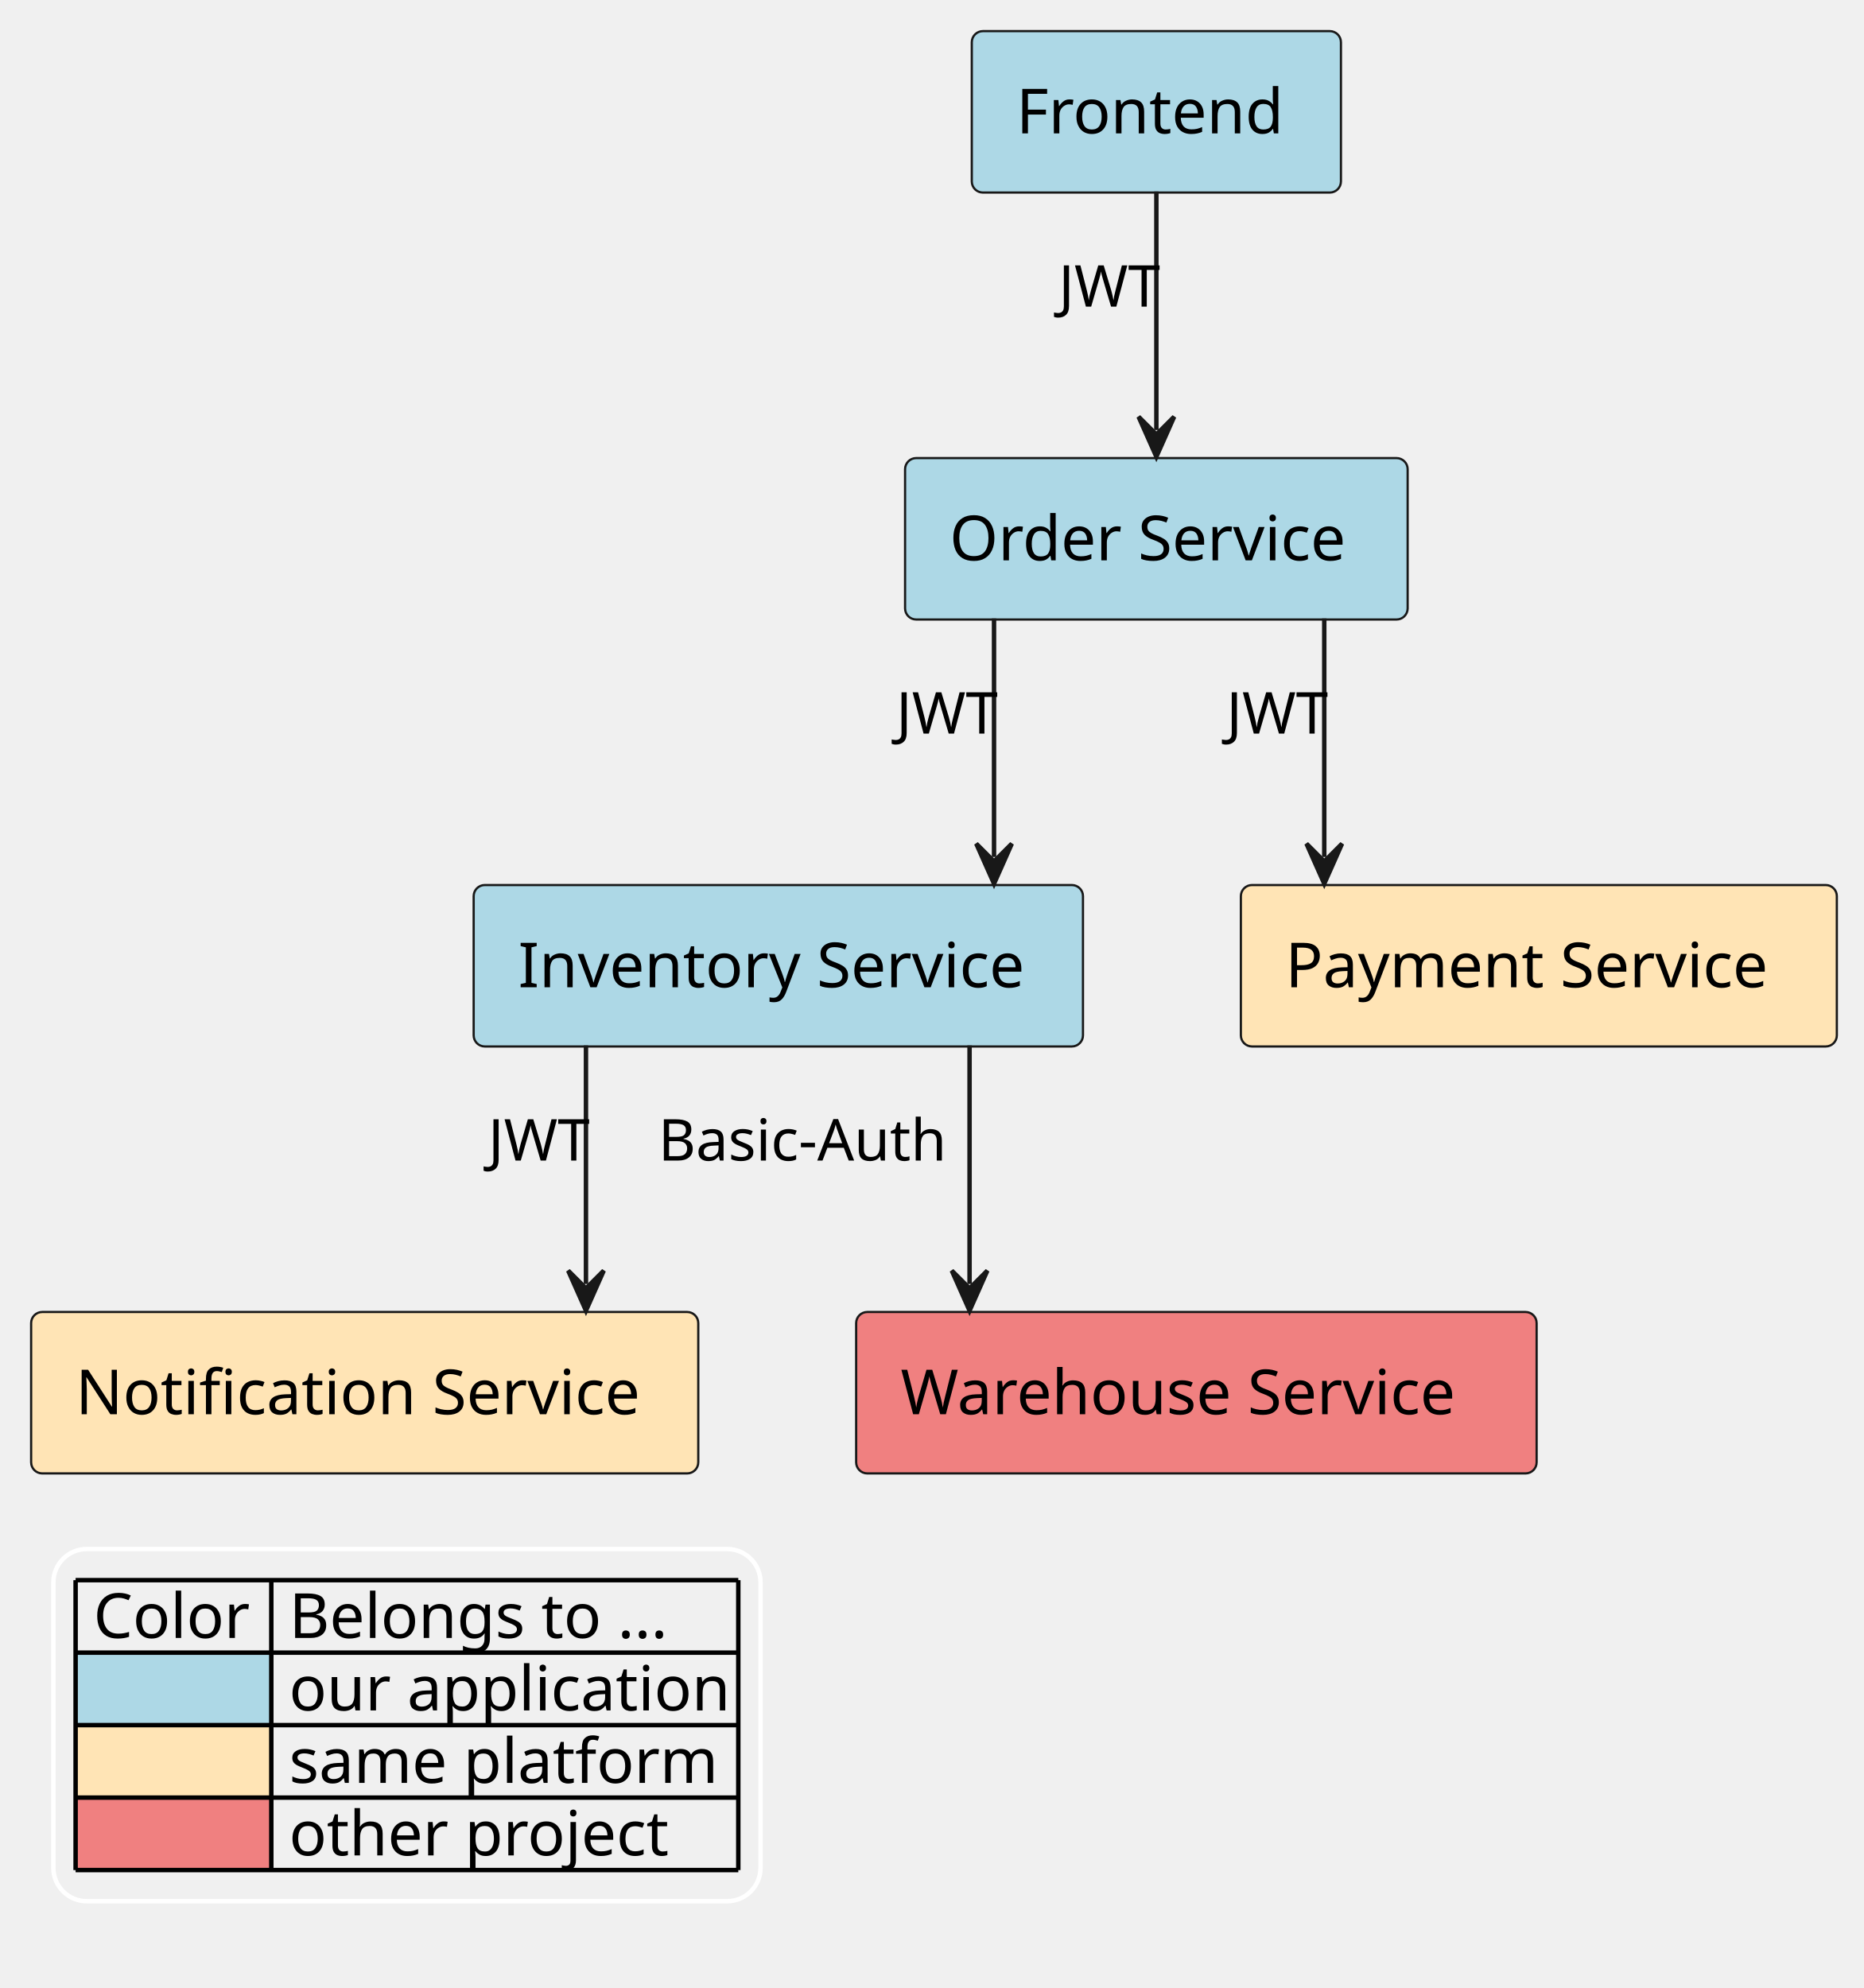
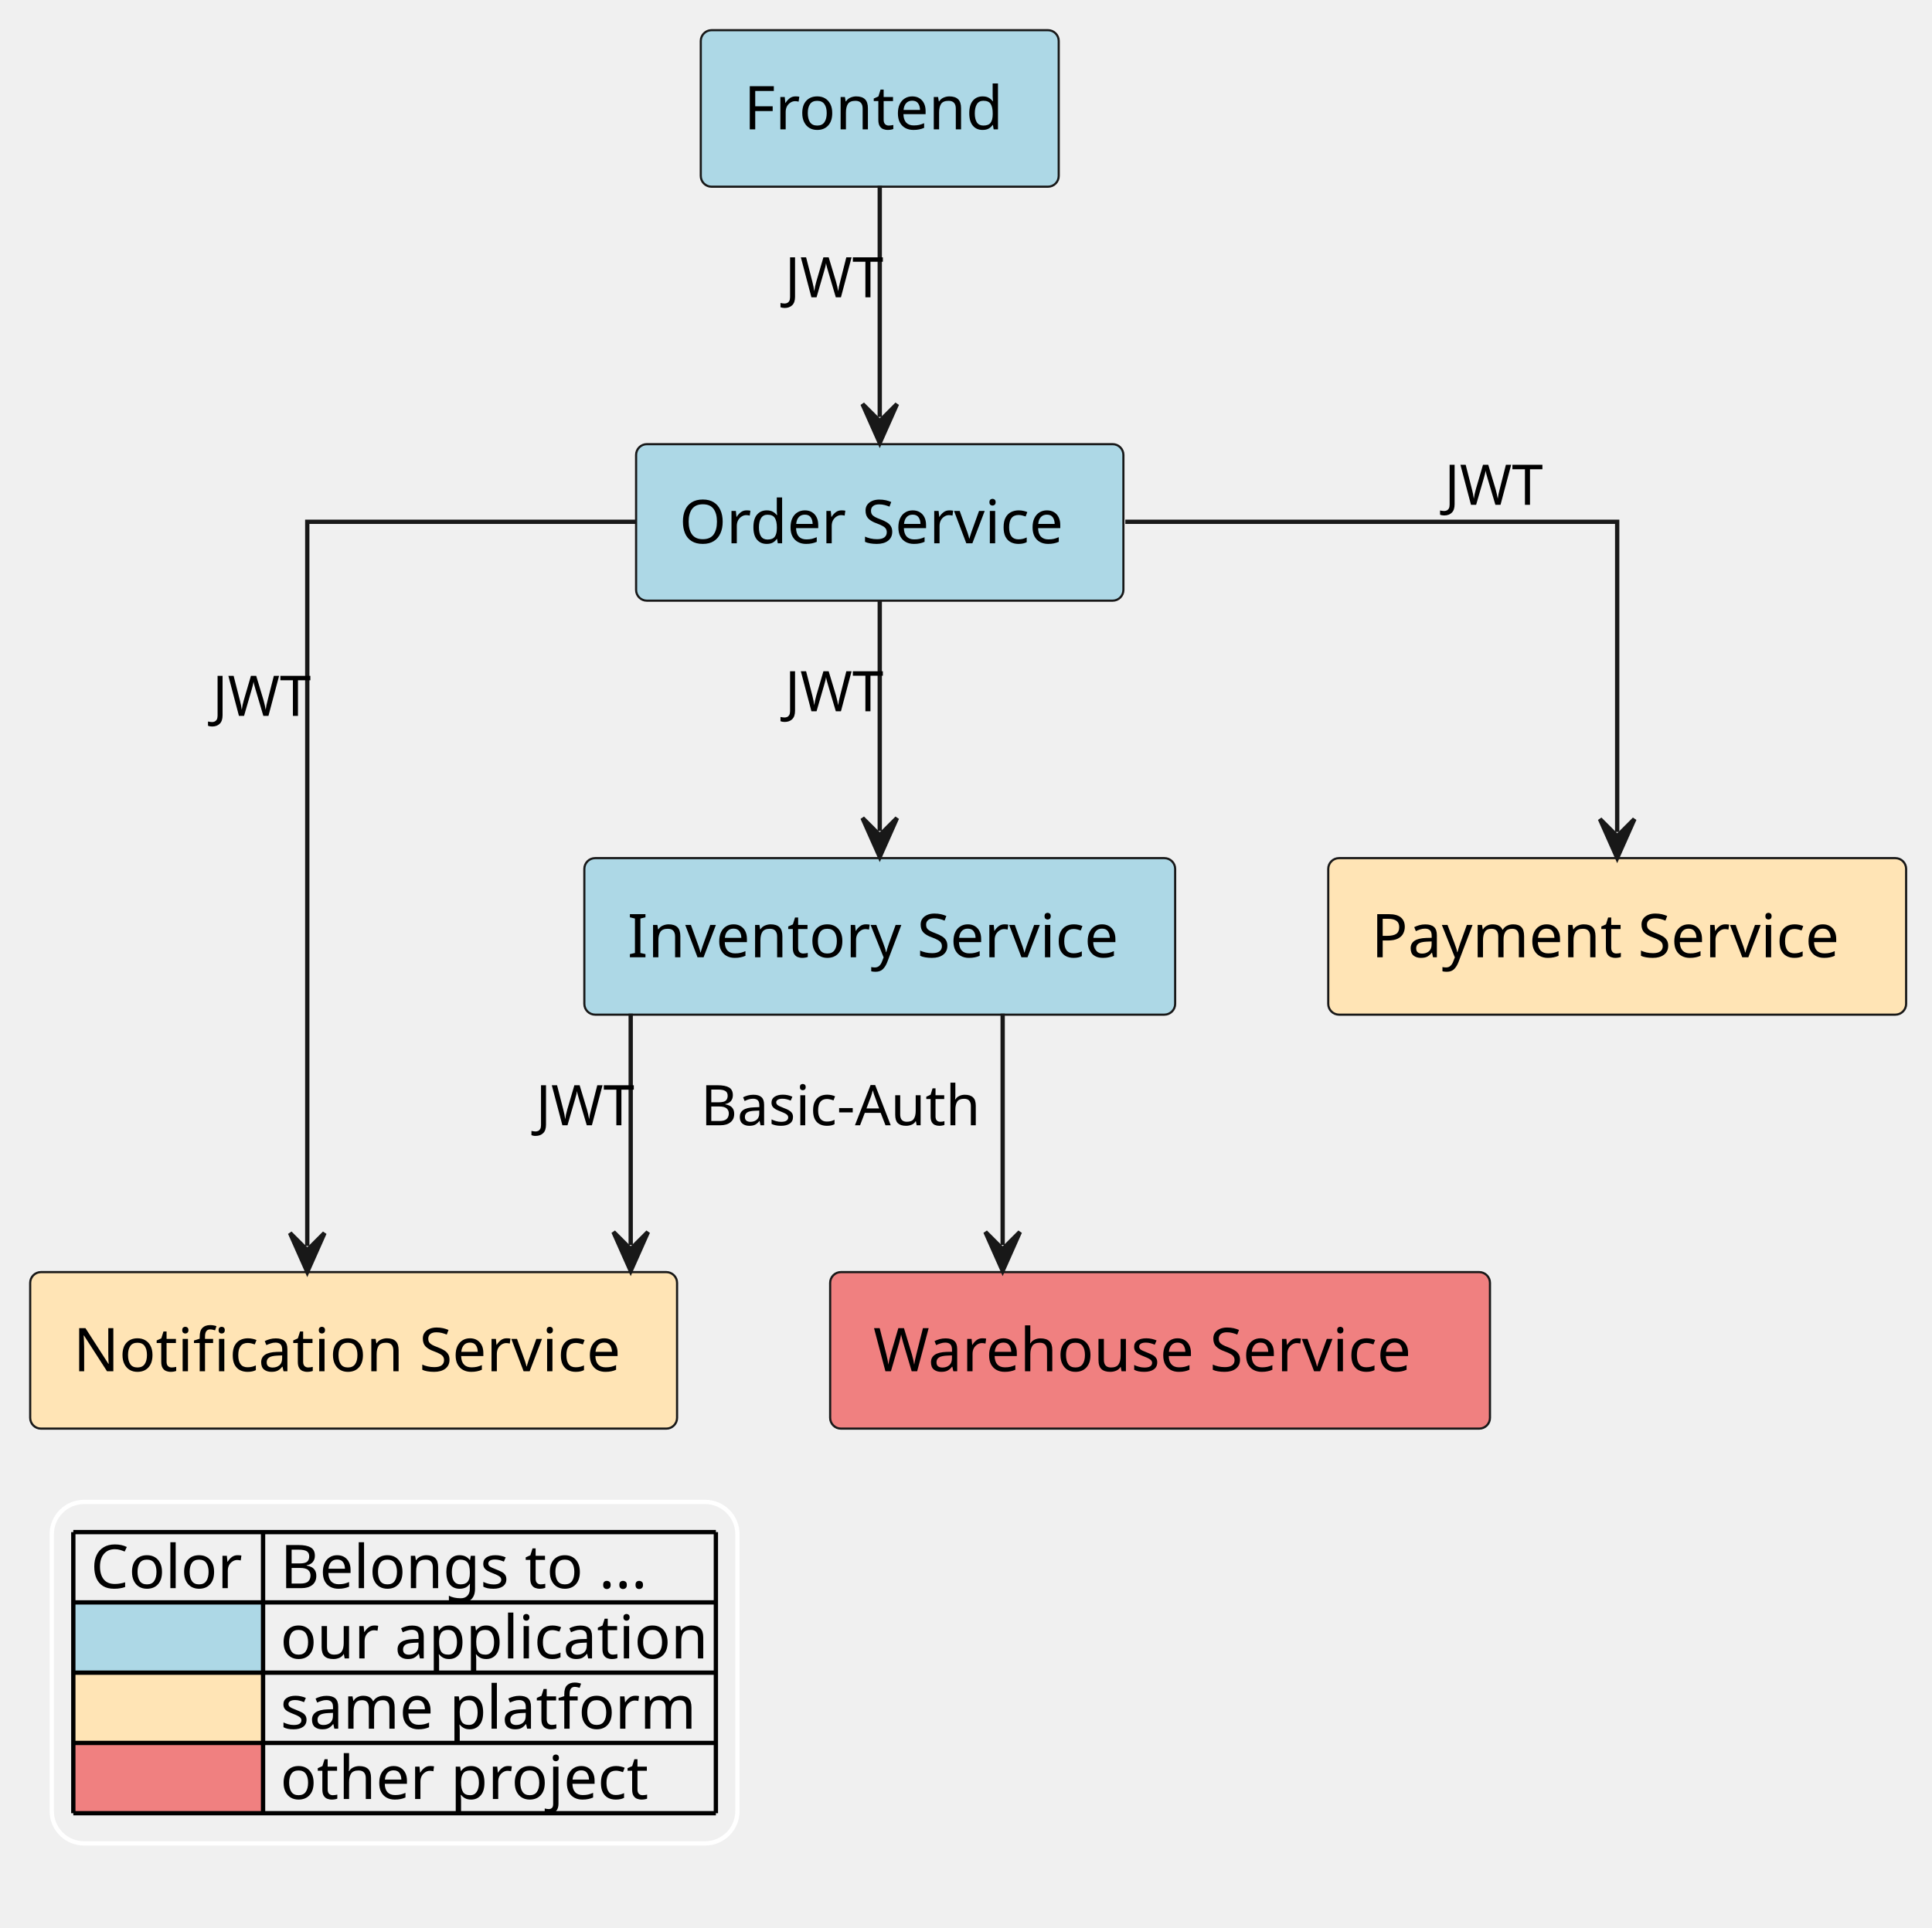
- <svg xmlns="http://www.w3.org/2000/svg" contentStyleType="text/css" height="447px" preserveAspectRatio="none" style="width:419px;height:447px;background:#FFFFFF;" version="1.1" viewBox="0 0 419 447" width="419px" zoomAndPan="magnify">
+ <svg xmlns="http://www.w3.org/2000/svg" contentStyleType="text/css" height="447px" preserveAspectRatio="none" style="width:448px;height:447px;background:#FFFFFF;" version="1.1" viewBox="0 0 448 447" width="448px" zoomAndPan="magnify">
  <defs />
  <g>
    <g id="elem_platform__application__order_service">
-       <rect fill="#ADD8E6" height="36.297" rx="2.5" ry="2.5" style="stroke:#181818;stroke-width:0.5;" width="113" x="203.5" y="103" />
-       <text fill="#000000" font-family="sans-serif" font-size="14" lengthAdjust="spacing" textLength="93" x="213.5" y="125.995">Order Service</text>
+       <rect fill="#ADD8E6" height="36.297" rx="2.5" ry="2.5" style="stroke:#181818;stroke-width:0.5;" width="113" x="147.5" y="103" />
+       <text fill="#000000" font-family="sans-serif" font-size="14" lengthAdjust="spacing" textLength="93" x="157.5" y="125.995">Order Service</text>
    </g>
    <g id="elem_platform__application__frontend">
-       <rect fill="#ADD8E6" height="36.297" rx="2.5" ry="2.5" style="stroke:#181818;stroke-width:0.5;" width="83" x="218.5" y="7" />
-       <text fill="#000000" font-family="sans-serif" font-size="14" lengthAdjust="spacing" textLength="63" x="228.5" y="29.995">Frontend</text>
+       <rect fill="#ADD8E6" height="36.297" rx="2.5" ry="2.5" style="stroke:#181818;stroke-width:0.5;" width="83" x="162.5" y="7" />
+       <text fill="#000000" font-family="sans-serif" font-size="14" lengthAdjust="spacing" textLength="63" x="172.5" y="29.995">Frontend</text>
    </g>
    <g id="elem_platform__application__inventory_service">
-       <rect fill="#ADD8E6" height="36.297" rx="2.5" ry="2.5" style="stroke:#181818;stroke-width:0.5;" width="137" x="106.5" y="199" />
-       <text fill="#000000" font-family="sans-serif" font-size="14" lengthAdjust="spacing" textLength="117" x="116.5" y="221.995">Inventory Service</text>
-     </g>
-     <g id="elem_platform__payment_service">
-       <rect fill="#FFE4B5" height="36.297" rx="2.5" ry="2.5" style="stroke:#181818;stroke-width:0.5;" width="134" x="279" y="199" />
-       <text fill="#000000" font-family="sans-serif" font-size="14" lengthAdjust="spacing" textLength="114" x="289" y="221.995">Payment Service</text>
+       <rect fill="#ADD8E6" height="36.297" rx="2.5" ry="2.5" style="stroke:#181818;stroke-width:0.5;" width="137" x="135.5" y="199" />
+       <text fill="#000000" font-family="sans-serif" font-size="14" lengthAdjust="spacing" textLength="117" x="145.5" y="221.995">Inventory Service</text>
    </g>
    <g id="elem_platform__notification_service">
      <rect fill="#FFE4B5" height="36.297" rx="2.5" ry="2.5" style="stroke:#181818;stroke-width:0.5;" width="150" x="7" y="295" />
      <text fill="#000000" font-family="sans-serif" font-size="14" lengthAdjust="spacing" textLength="130" x="17" y="317.995">Notification Service</text>
    </g>
+     <g id="elem_platform__payment_service">
+       <rect fill="#FFE4B5" height="36.297" rx="2.5" ry="2.5" style="stroke:#181818;stroke-width:0.5;" width="134" x="308" y="199" />
+       <text fill="#000000" font-family="sans-serif" font-size="14" lengthAdjust="spacing" textLength="114" x="318" y="221.995">Payment Service</text>
+     </g>
    <g id="elem_other_project__warehouse_service">
      <rect fill="#F08080" height="36.297" rx="2.5" ry="2.5" style="stroke:#181818;stroke-width:0.5;" width="153" x="192.5" y="295" />
      <text fill="#000000" font-family="sans-serif" font-size="14" lengthAdjust="spacing" textLength="133" x="202.5" y="317.995">Warehouse Service</text>
    </g>
+     <g id="link_platform__application__order_service_platform__notification_service">
+       <path d="M147.32,121 C111.24,121 71.25,121 71.25,121 C71.25,121 71.25,241.14 71.25,288.94 " fill="none" id="platform__application__order_service-to-platform__notification_service" style="stroke:#181818;stroke-width:1.0;" />
+       <polygon fill="#181818" points="71.25,294.94,75.25,285.94,71.25,289.94,67.25,285.94,71.25,294.94" style="stroke:#181818;stroke-width:1.0;" />
+       <text fill="#000000" font-family="sans-serif" font-size="13" lengthAdjust="spacing" textLength="21" x="49.25" y="166.007">JWT</text>
+     </g>
    <g id="link_platform__application__order_service_platform__application__inventory_service">
-       <path d="M223.5,139.06 C223.5,156.11 223.5,175.56 223.5,192.7 " fill="none" id="platform__application__order_service-to-platform__application__inventory_service" style="stroke:#181818;stroke-width:1.0;" />
-       <polygon fill="#181818" points="223.5,198.7,227.5,189.7,223.5,193.7,219.5,189.7,223.5,198.7" style="stroke:#181818;stroke-width:1.0;" />
-       <text fill="#000000" font-family="sans-serif" font-size="13" lengthAdjust="spacing" textLength="21" x="201.5" y="164.947">JWT</text>
+       <path d="M204,139.06 C204,156.11 204,175.56 204,192.7 " fill="none" id="platform__application__order_service-to-platform__application__inventory_service" style="stroke:#181818;stroke-width:1.0;" />
+       <polygon fill="#181818" points="204,198.7,208,189.7,204,193.7,200,189.7,204,198.7" style="stroke:#181818;stroke-width:1.0;" />
+       <text fill="#000000" font-family="sans-serif" font-size="13" lengthAdjust="spacing" textLength="21" x="182" y="164.947">JWT</text>
    </g>
    <g id="link_platform__application__order_service_platform__payment_service">
-       <path d="M297.75,139.06 C297.75,156.11 297.75,175.56 297.75,192.7 " fill="none" id="platform__application__order_service-to-platform__payment_service" style="stroke:#181818;stroke-width:1.0;" />
-       <polygon fill="#181818" points="297.75,198.7,301.75,189.7,297.75,193.7,293.75,189.7,297.75,198.7" style="stroke:#181818;stroke-width:1.0;" />
-       <text fill="#000000" font-family="sans-serif" font-size="13" lengthAdjust="spacing" textLength="21" x="275.75" y="164.947">JWT</text>
+       <path d="M260.94,121 C310.68,121 375,121 375,121 C375,121 375,165.13 375,192.94 " fill="none" id="platform__application__order_service-to-platform__payment_service" style="stroke:#181818;stroke-width:1.0;" />
+       <polygon fill="#181818" points="375,198.94,379,189.94,375,193.94,371,189.94,375,198.94" style="stroke:#181818;stroke-width:1.0;" />
+       <text fill="#000000" font-family="sans-serif" font-size="13" lengthAdjust="spacing" textLength="21" x="334.94" y="117.067">JWT</text>
    </g>
    <g id="link_platform__application__frontend_platform__application__order_service">
-       <path d="M260,43.06 C260,60.11 260,79.56 260,96.7 " fill="none" id="platform__application__frontend-to-platform__application__order_service" style="stroke:#181818;stroke-width:1.0;" />
-       <polygon fill="#181818" points="260,102.7,264,93.7,260,97.7,256,93.7,260,102.7" style="stroke:#181818;stroke-width:1.0;" />
-       <text fill="#000000" font-family="sans-serif" font-size="13" lengthAdjust="spacing" textLength="21" x="238" y="68.947">JWT</text>
+       <path d="M204,43.06 C204,60.11 204,79.56 204,96.7 " fill="none" id="platform__application__frontend-to-platform__application__order_service" style="stroke:#181818;stroke-width:1.0;" />
+       <polygon fill="#181818" points="204,102.7,208,93.7,204,97.7,200,93.7,204,102.7" style="stroke:#181818;stroke-width:1.0;" />
+       <text fill="#000000" font-family="sans-serif" font-size="13" lengthAdjust="spacing" textLength="21" x="182" y="68.947">JWT</text>
    </g>
    <g id="link_platform__application__inventory_service_platform__notification_service">
-       <path d="M131.75,235.06 C131.75,252.11 131.75,271.56 131.75,288.7 " fill="none" id="platform__application__inventory_service-to-platform__notification_service" style="stroke:#181818;stroke-width:1.0;" />
-       <polygon fill="#181818" points="131.75,294.7,135.75,285.7,131.75,289.7,127.75,285.7,131.75,294.7" style="stroke:#181818;stroke-width:1.0;" />
-       <text fill="#000000" font-family="sans-serif" font-size="13" lengthAdjust="spacing" textLength="21" x="109.75" y="260.947">JWT</text>
+       <path d="M146.25,235.06 C146.25,252.11 146.25,271.56 146.25,288.7 " fill="none" id="platform__application__inventory_service-to-platform__notification_service" style="stroke:#181818;stroke-width:1.0;" />
+       <polygon fill="#181818" points="146.25,294.7,150.25,285.7,146.25,289.7,142.25,285.7,146.25,294.7" style="stroke:#181818;stroke-width:1.0;" />
+       <text fill="#000000" font-family="sans-serif" font-size="13" lengthAdjust="spacing" textLength="21" x="124.25" y="260.947">JWT</text>
    </g>
    <g id="link_platform__application__inventory_service_other_project__warehouse_service">
-       <path d="M218,235.06 C218,252.11 218,271.56 218,288.7 " fill="none" id="platform__application__inventory_service-to-other_project__warehouse_service" style="stroke:#181818;stroke-width:1.0;" />
-       <polygon fill="#181818" points="218,294.7,222,285.7,218,289.7,214,285.7,218,294.7" style="stroke:#181818;stroke-width:1.0;" />
-       <text fill="#000000" font-family="sans-serif" font-size="13" lengthAdjust="spacing" textLength="69" x="148" y="260.947">Basic-Auth</text>
+       <path d="M232.5,235.06 C232.5,252.11 232.5,271.56 232.5,288.7 " fill="none" id="platform__application__inventory_service-to-other_project__warehouse_service" style="stroke:#181818;stroke-width:1.0;" />
+       <polygon fill="#181818" points="232.5,294.7,236.5,285.7,232.5,289.7,228.5,285.7,232.5,294.7" style="stroke:#181818;stroke-width:1.0;" />
+       <text fill="#000000" font-family="sans-serif" font-size="13" lengthAdjust="spacing" textLength="69" x="162.5" y="260.947">Basic-Auth</text>
    </g>
    <rect fill="none" height="79.188" id="_legend" rx="7.5" ry="7.5" style="stroke:#FFFFFF;stroke-width:1.0;" width="159" x="12" y="348.297" />
    <text fill="#000000" font-family="sans-serif" font-size="14" lengthAdjust="spacing" textLength="36" x="21" y="368.292">Color</text>
    <text fill="#000000" font-family="sans-serif" font-size="14" lengthAdjust="spacing" textLength="91" x="65" y="368.292">Belongs to ...</text>
    <rect fill="#ADD8E6" height="16.297" style="stroke:none;stroke-width:1.0;" width="44" x="17" y="371.594" />
    <text fill="#000000" font-family="sans-serif" font-size="14" lengthAdjust="spacing" textLength="4" x="17" y="384.589"> </text>
    <text fill="#000000" font-family="sans-serif" font-size="14" lengthAdjust="spacing" textLength="101" x="65" y="384.589">our application</text>
    <rect fill="#FFE4B5" height="16.297" style="stroke:none;stroke-width:1.0;" width="44" x="17" y="387.891" />
    <text fill="#000000" font-family="sans-serif" font-size="14" lengthAdjust="spacing" textLength="4" x="17" y="400.886"> </text>
    <text fill="#000000" font-family="sans-serif" font-size="14" lengthAdjust="spacing" textLength="98" x="65" y="400.886">same platform</text>
    <rect fill="#F08080" height="16.297" style="stroke:none;stroke-width:1.0;" width="44" x="17" y="404.188" />
    <text fill="#000000" font-family="sans-serif" font-size="14" lengthAdjust="spacing" textLength="4" x="17" y="417.183"> </text>
    <text fill="#000000" font-family="sans-serif" font-size="14" lengthAdjust="spacing" textLength="89" x="65" y="417.183">other project</text>
    <line style="stroke:#000000;stroke-width:1.0;" x1="17" x2="166" y1="355.297" y2="355.297" />
    <line style="stroke:#000000;stroke-width:1.0;" x1="17" x2="166" y1="371.594" y2="371.594" />
    <line style="stroke:#000000;stroke-width:1.0;" x1="17" x2="166" y1="387.891" y2="387.891" />
    <line style="stroke:#000000;stroke-width:1.0;" x1="17" x2="166" y1="404.188" y2="404.188" />
    <line style="stroke:#000000;stroke-width:1.0;" x1="17" x2="166" y1="420.484" y2="420.484" />
    <line style="stroke:#000000;stroke-width:1.0;" x1="17" x2="17" y1="355.297" y2="420.484" />
    <line style="stroke:#000000;stroke-width:1.0;" x1="61" x2="61" y1="355.297" y2="420.484" />
    <line style="stroke:#000000;stroke-width:1.0;" x1="166" x2="166" y1="355.297" y2="420.484" />
  </g>
</svg>
